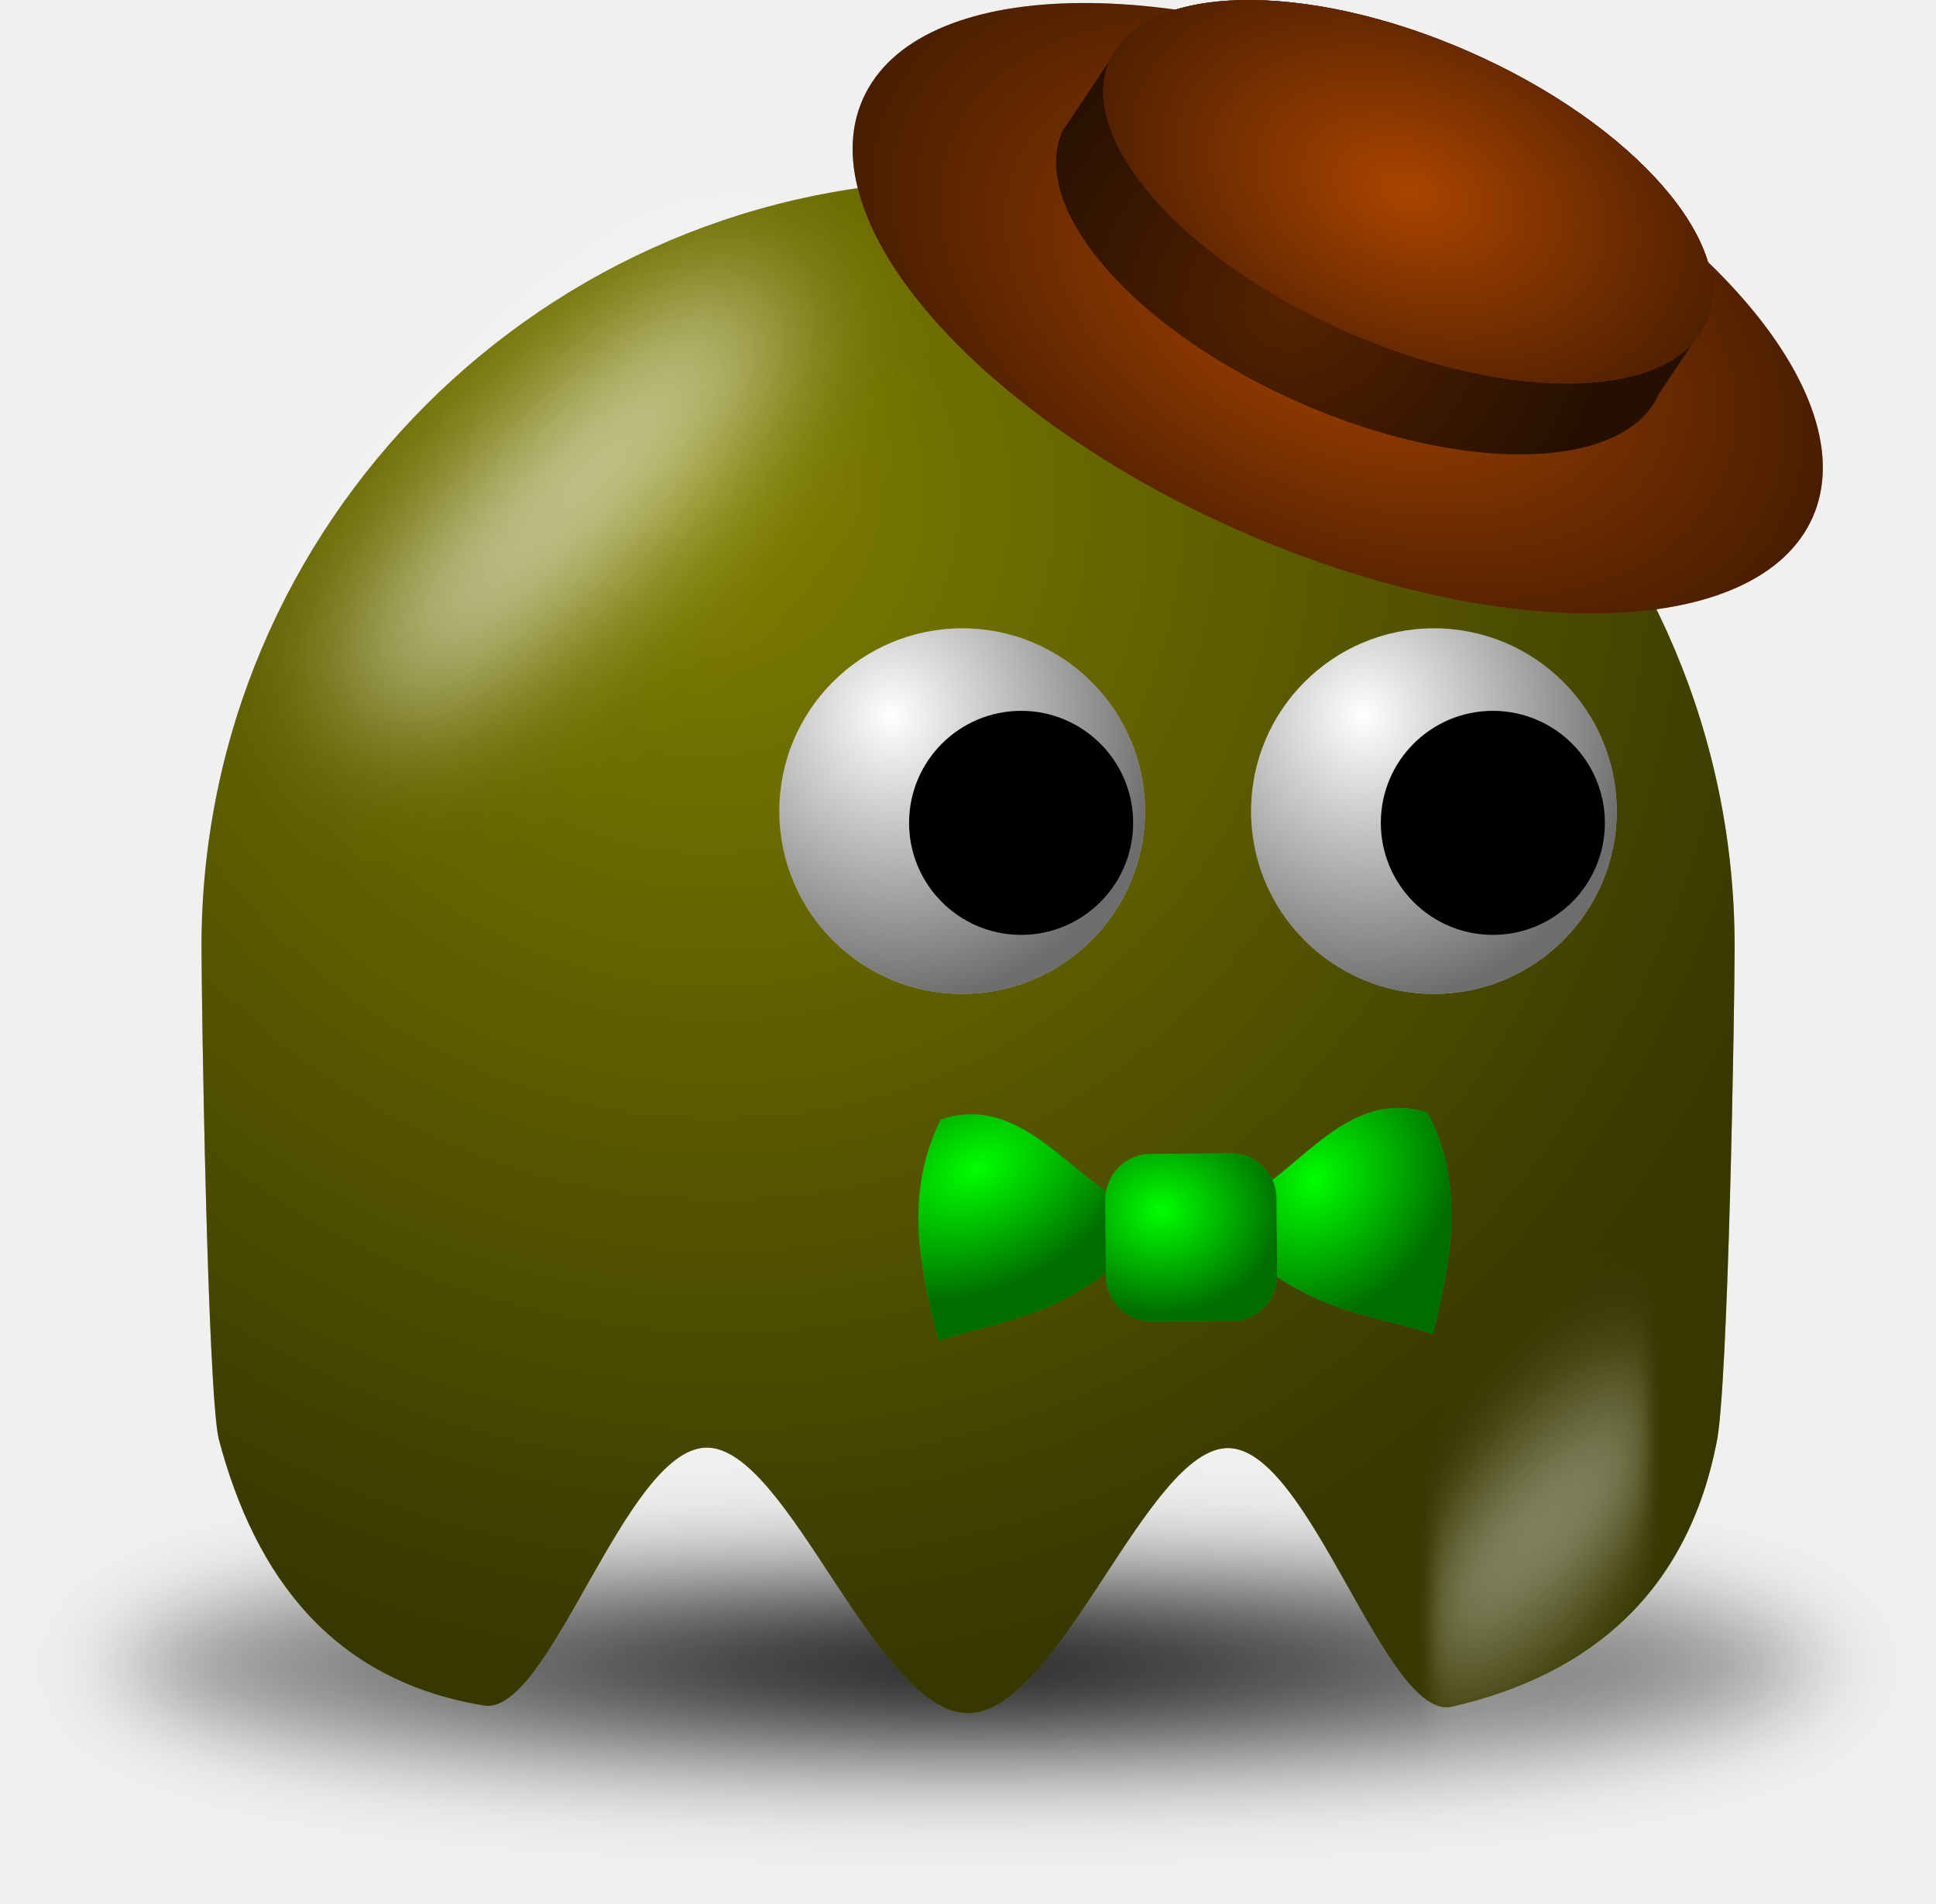
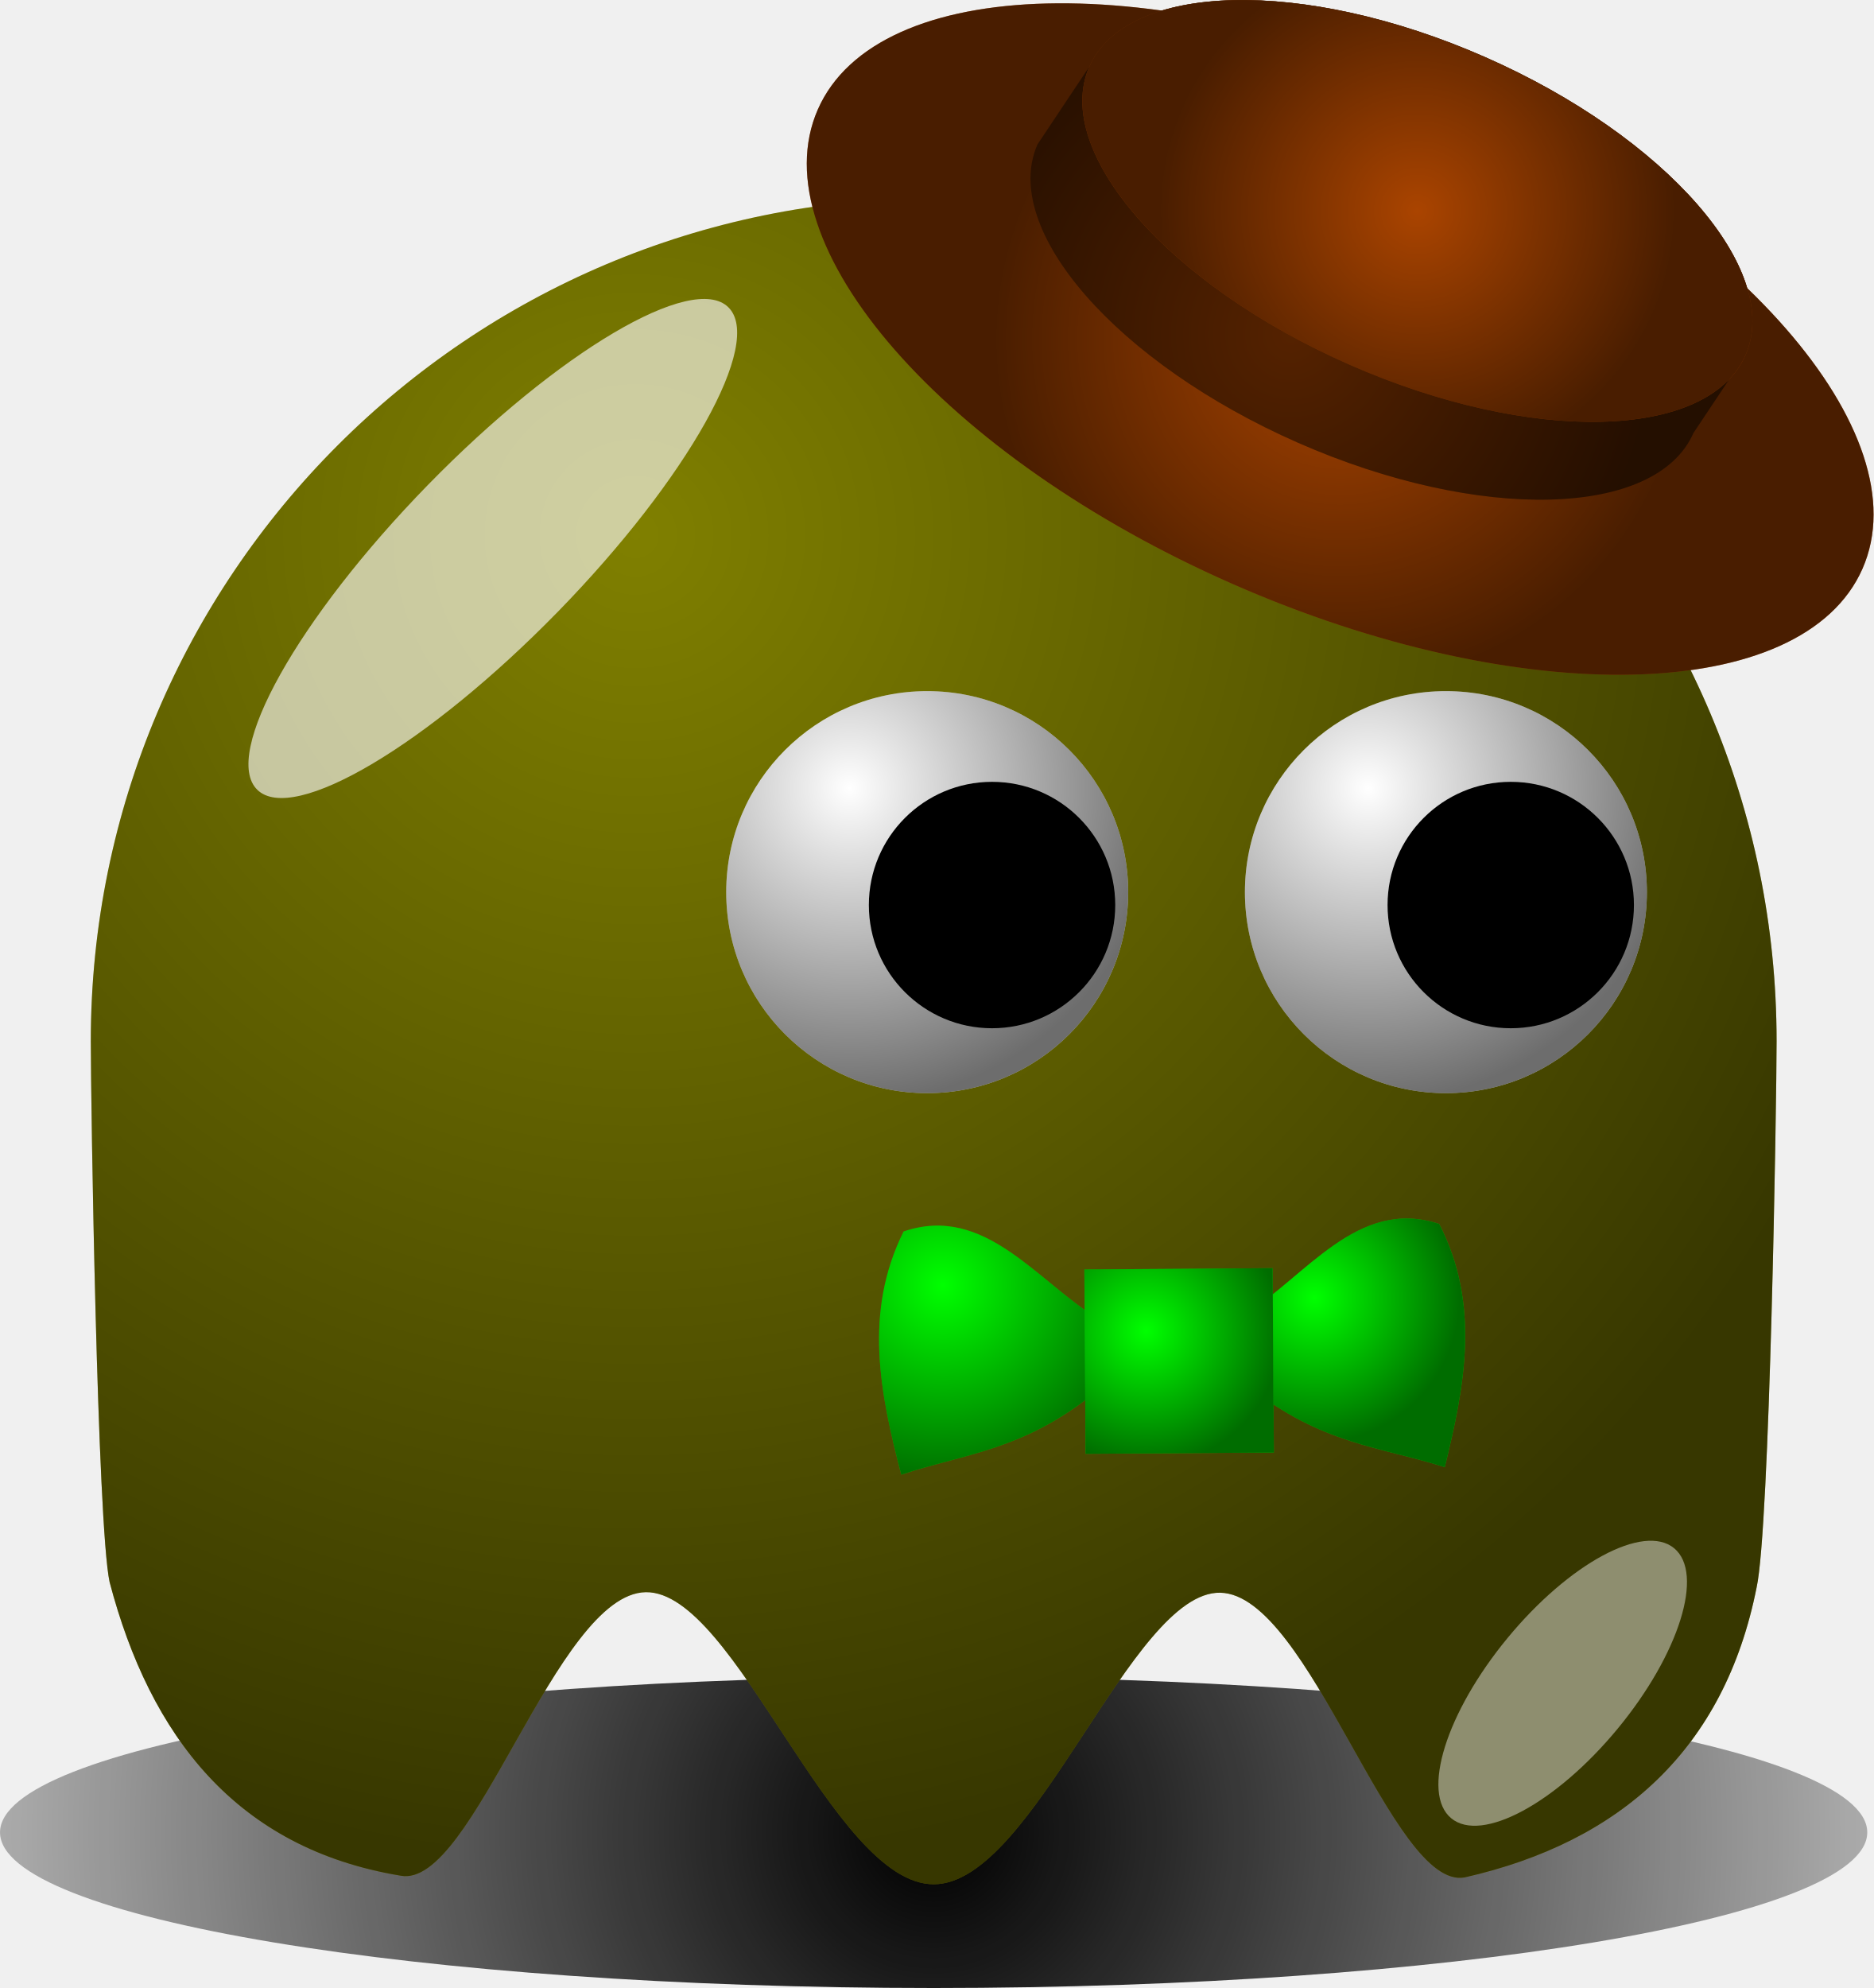
- <svg xmlns="http://www.w3.org/2000/svg" xmlns:xlink="http://www.w3.org/1999/xlink" id="svg2" viewBox="0 0 117.026 115.09" version="1.0" width="117.026" height="115.09">
-   <defs id="defs4">
-     <linearGradient id="linearGradient2315">
-       <stop id="stop2317" style="stop-color:#000000;stop-opacity:0" offset="0" />
-       <stop id="stop2319" style="stop-color:#000000;stop-opacity:.572" offset="1" />
-     </linearGradient>
-     <filter id="filter3730" height="1.682" width="1.696" y="-0.341" x="-0.348">
-       <feGaussianBlur id="feGaussianBlur3732" stdDeviation="5.465" />
-     </filter>
-     <filter id="filter4065" height="1.738" width="2.811" y="-0.369" x="-0.906">
-       <feGaussianBlur id="feGaussianBlur4067" stdDeviation="4.151" />
-     </filter>
-     <filter id="filter4112" height="1.68" width="1.14" y="-0.34" x="-0.07">
-       <feGaussianBlur id="feGaussianBlur4114" stdDeviation="3.968" />
-     </filter>
-     <radialGradient id="radialGradient3966" gradientUnits="userSpaceOnUse" cy="506.35" cx="210.89" gradientTransform="matrix(1.4028,1.6439e-6,-1.4521e-7,0.20588,-89.845,403.11)" r="68">
-       <stop id="stop4074" style="stop-color:#000000" offset="0" />
-       <stop id="stop4076" style="stop-color:#000000;stop-opacity:0" offset="1" />
+ <svg xmlns="http://www.w3.org/2000/svg" version="1.1" width="102.997" height="109.271" viewBox="0,0,102.997,109.271">
+   <defs>
+     <radialGradient cx="239.994" cy="223.171" r="71.999" gradientUnits="userSpaceOnUse" id="color-1">
+       <stop offset="0" stop-color="#000000" />
+       <stop offset="1" stop-color="#000000" stop-opacity="0" />
    </radialGradient>
-     <radialGradient id="radialGradient3968" xlink:href="#linearGradient2315" gradientUnits="userSpaceOnUse" cy="497.96" cx="216.99" gradientTransform="matrix(0.7158,1.4128,-1.3538,0.68592,735.84,-155.77)" r="65" />
-     <radialGradient id="radialGradient3970" xlink:href="#linearGradient2315" gradientUnits="userSpaceOnUse" cy="409.86" cx="233.5" gradientTransform="matrix(0.3871,1.5161,-1.4234,0.36342,726.51,-93.107)" r="15.5" />
-     <radialGradient id="radialGradient3997" xlink:href="#linearGradient2315" gradientUnits="userSpaceOnUse" cy="399" cx="153.75" gradientTransform="matrix(1.2978,0.012269,-0.024201,1.7777,-36.127,-312.17)" r="24.75" />
-     <radialGradient id="radialGradient4001" xlink:href="#linearGradient2315" gradientUnits="userSpaceOnUse" cy="387.27" cx="159.58" gradientTransform="matrix(0.99621,-0.087005,0.08084,0.92562,-30.702,39.798)" r="27.833" />
-     <radialGradient id="radialGradient4005" xlink:href="#linearGradient2315" gradientUnits="userSpaceOnUse" cy="399" cx="153.75" gradientTransform="matrix(1.5355,-0.08482,0.15285,1.9216,-143.32,-354.69)" r="24.75" />
-     <radialGradient id="radialGradient4023" xlink:href="#linearGradient2315" gradientUnits="userSpaceOnUse" cy="469.03" cx="381.47" gradientTransform="matrix(1.9434,-0.93101,0.62973,1.3145,-670.54,208.05)" r="7.091" />
-     <radialGradient id="radialGradient4027" xlink:href="#linearGradient2315" gradientUnits="userSpaceOnUse" cy="467.75" cx="404.13" gradientTransform="matrix(1.1479,1.0671,-1.2524,1.3473,516.73,-591.03)" r="7.127" />
-     <radialGradient id="radialGradient4031" xlink:href="#linearGradient2315" gradientUnits="userSpaceOnUse" cy="504.84" cx="348.61" gradientTransform="matrix(1.7307,-0.049827,0.042714,1.4837,-246.27,-256.14)" r="6" />
-     <radialGradient xlink:href="#linearGradient2315" id="radialGradient1217" gradientUnits="userSpaceOnUse" gradientTransform="matrix(0.3871,1.5161,-1.4234,0.36342,726.51,-93.107)" cx="233.5" cy="409.86" r="15.5" />
+     <radialGradient cx="223.624" cy="151.882" r="73.387" gradientUnits="userSpaceOnUse" id="color-2">
+       <stop offset="0" stop-color="#000000" stop-opacity="0" />
+       <stop offset="1" stop-color="#000000" stop-opacity="0.572" />
+     </radialGradient>
+     <radialGradient cx="263.887" cy="165.782" r="17.29" gradientUnits="userSpaceOnUse" id="color-3">
+       <stop offset="0" stop-color="#000000" stop-opacity="0" />
+       <stop offset="1" stop-color="#000000" stop-opacity="0.572" />
+     </radialGradient>
+     <radialGradient cx="235.372" cy="165.782" r="17.29" gradientUnits="userSpaceOnUse" id="color-4">
+       <stop offset="0" stop-color="#000000" stop-opacity="0" />
+       <stop offset="1" stop-color="#000000" stop-opacity="0.572" />
+     </radialGradient>
+     <radialGradient cx="262.362" cy="141.094" r="19.083" gradientUnits="userSpaceOnUse" id="color-5">
+       <stop offset="0" stop-color="#000000" stop-opacity="0" />
+       <stop offset="1" stop-color="#000000" stop-opacity="0.572" />
+     </radialGradient>
+     <radialGradient cx="259.643" cy="140.823" r="19.841" gradientUnits="userSpaceOnUse" id="color-6">
+       <stop offset="0" stop-color="#000000" stop-opacity="0" />
+       <stop offset="1" stop-color="#000000" stop-opacity="0.572" />
+     </radialGradient>
+     <radialGradient cx="266.587" cy="134.048" r="14.212" gradientUnits="userSpaceOnUse" id="color-7">
+       <stop offset="0" stop-color="#000000" stop-opacity="0" />
+       <stop offset="1" stop-color="#000000" stop-opacity="0.572" />
+     </radialGradient>
+     <radialGradient cx="240.517" cy="193.094" r="10.894" gradientUnits="userSpaceOnUse" id="color-8">
+       <stop offset="0" stop-color="#000000" stop-opacity="0" />
+       <stop offset="1" stop-color="#000000" stop-opacity="0.572" />
+     </radialGradient>
+     <radialGradient cx="260.941" cy="193.792" r="7.963" gradientUnits="userSpaceOnUse" id="color-9">
+       <stop offset="0" stop-color="#000000" stop-opacity="0" />
+       <stop offset="1" stop-color="#000000" stop-opacity="0.572" />
+     </radialGradient>
+     <radialGradient cx="251.682" cy="195.602" r="7.406" gradientUnits="userSpaceOnUse" id="color-10">
+       <stop offset="0" stop-color="#000000" stop-opacity="0" />
+       <stop offset="1" stop-color="#000000" stop-opacity="0.572" />
+     </radialGradient>
  </defs>
-   <g id="layer1" transform="translate(-238.7337,-26.45922)">
-     <g id="g4033" transform="matrix(0.71287,0,0,0.71287,36.732,-237.55)">
-       <g id="g3938" transform="translate(156.45,4.2722)">
-         <path id="path3940" style="fill:url(#radialGradient3966);filter:url(#filter4112)" transform="matrix(1.0588,0,0,0.85714,-9.1176,72.48)" d="m 274,507.36 c 0,7.73 -30.46,14 -68,14 -37.54,0 -68,-6.27 -68,-14 0,-7.73 30.46,-14 68,-14 37.54,0 68,6.27 68,14 z" />
-         <path id="path3942" style="fill:#808000" transform="translate(-31,-85)" d="m 305,531.36 c 0,4.85 -0.53,37.56 -1.54,42.11 -2.47,12.46 -10.48,19.63 -22.51,22.36 -5.59,1.04 -11.95,-21.82 -18.85,-21.95 -6.9,-0.13 -14.34,22.48 -22.1,22.48 -7.8,0 -15.27,-22.62 -22.2,-22.52 -6.93,0.11 -13.31,22.94 -18.91,21.86 -12.68,-2.1 -19.32,-10.78 -22.44,-22.64 -0.95,-4.42 -1.45,-37 -1.45,-41.7 0,-35.88 29.12,-65 65,-65 35.88,0 65,29.12 65,65 z" />
-         <path id="path3944" style="fill:url(#radialGradient3968)" transform="translate(-31,-85)" d="m 305,531.36 c 0,4.85 -0.53,37.56 -1.54,42.11 -2.47,12.46 -10.48,19.63 -22.51,22.36 -5.59,1.04 -11.95,-21.82 -18.85,-21.95 -6.9,-0.13 -14.34,22.48 -22.1,22.48 -7.8,0 -15.27,-22.62 -22.2,-22.52 -6.93,0.11 -13.31,22.94 -18.91,21.86 -12.68,-2.1 -19.32,-10.78 -22.44,-22.64 -0.95,-4.42 -1.45,-37 -1.45,-41.7 0,-35.88 29.12,-65 65,-65 35.88,0 65,29.12 65,65 z" />
-         <g id="g3946" transform="translate(5,10)">
-           <circle id="path3948" style="fill:#ffffff" transform="translate(4,7)" cx="239.5" cy="417.862" r="15.5" />
-           <circle id="path3950" style="fill:url(#radialGradient1217)" transform="translate(4,7)" cx="239.5" cy="417.862" r="15.5" />
-           <circle id="path3952" style="fill:#000000" transform="matrix(0.6129,0,0,0.6129,101.71,169.75)" cx="239.5" cy="417.862" r="15.5" />
+   <g transform="translate(-188.6745,-122.4549)">
+     <g data-paper-data="{&quot;isPaintingLayer&quot;:true}" stroke="none" stroke-width="1" stroke-linecap="butt" stroke-linejoin="miter" stroke-miterlimit="10" stroke-dasharray="" stroke-dashoffset="0" style="mix-blend-mode: normal">
+       <g fill-rule="nonzero">
+         <path d="M291.325,223.172c0,4.723 -22.991,8.554 -51.325,8.554c-28.335,0 -51.325,-3.831 -51.325,-8.554c0,-4.723 22.991,-8.554 51.325,-8.554c28.335,0 51.325,3.831 51.325,8.554z" fill="url(#color-1)" />
+         <path d="M286.34,179.688c0,3.457 -0.378,26.775 -1.098,30.019c-1.761,8.882 -7.471,13.994 -16.047,15.94c-3.985,0.741 -8.519,-15.555 -13.438,-15.648c-4.919,-0.093 -10.223,16.025 -15.754,16.025c-5.56,0 -10.886,-16.125 -15.826,-16.054c-4.94,0.078 -9.488,16.353 -13.48,15.583c-9.039,-1.497 -13.773,-7.685 -15.997,-16.139c-0.677,-3.151 -1.034,-26.376 -1.034,-29.727c0,-25.578 20.759,-46.337 46.337,-46.337c25.578,0 46.337,20.759 46.337,46.337z" fill="#808000" />
+         <path d="M286.34,179.688c0,3.457 -0.378,26.775 -1.098,30.019c-1.761,8.882 -7.471,13.994 -16.047,15.94c-3.985,0.741 -8.519,-15.555 -13.438,-15.648c-4.919,-0.093 -10.223,16.025 -15.754,16.025c-5.56,0 -10.886,-16.125 -15.826,-16.054c-4.94,0.078 -9.488,16.353 -13.48,15.583c-9.039,-1.497 -13.773,-7.685 -15.997,-16.139c-0.677,-3.151 -1.034,-26.376 -1.034,-29.727c0,-25.578 20.759,-46.337 46.337,-46.337c25.578,0 46.337,20.759 46.337,46.337z" fill="url(#color-2)" />
+         <g>
+           <path d="M257.112,171.491c0,-6.102 4.947,-11.049 11.049,-11.049c6.102,0 11.049,4.947 11.049,11.049c0,6.102 -4.947,11.049 -11.049,11.049c-6.102,0 -11.049,-4.947 -11.049,-11.049z" fill="#ffffff" />
+           <path d="M257.112,171.491c0,-6.102 4.947,-11.049 11.049,-11.049c6.102,0 11.049,4.947 11.049,11.049c0,6.102 -4.947,11.049 -11.049,11.049c-6.102,0 -11.049,-4.947 -11.049,-11.049z" fill="url(#color-3)" />
+           <path d="M264.954,172.201c0,-3.74 3.032,-6.772 6.772,-6.772c3.74,0 6.772,3.032 6.772,6.772c0,3.74 -3.032,6.772 -6.772,6.772c-3.74,0 -6.772,-3.032 -6.772,-6.772z" fill="#000000" />
        </g>
-         <g id="g3954" transform="translate(-35,10)">
-           <circle id="path3956" style="fill:#ffffff" transform="translate(4,7)" cx="239.5" cy="417.862" r="15.5" />
-           <circle id="path3958" style="fill:url(#radialGradient3970)" transform="translate(4,7)" cx="239.5" cy="417.862" r="15.5" />
-           <circle id="path3960" style="fill:#000000" transform="matrix(0.6129,0,0,0.6129,101.71,169.75)" cx="239.5" cy="417.862" r="15.5" />
+         <g>
+           <path d="M228.597,171.491c0,-6.102 4.947,-11.049 11.049,-11.049c6.102,0 11.049,4.947 11.049,11.049c0,6.102 -4.947,11.049 -11.049,11.049c-6.102,0 -11.049,-4.947 -11.049,-11.049z" fill="#ffffff" />
+           <path d="M228.597,171.491c0,-6.102 4.947,-11.049 11.049,-11.049c6.102,0 11.049,4.947 11.049,11.049c0,6.102 -4.947,11.049 -11.049,11.049c-6.102,0 -11.049,-4.947 -11.049,-11.049z" fill="url(#color-4)" />
+           <path d="M236.439,172.201c0,-3.74 3.032,-6.772 6.772,-6.772c3.74,0 6.772,3.032 6.772,6.772c0,3.74 -3.032,6.772 -6.772,6.772c-3.74,0 -6.772,-3.032 -6.772,-6.772z" fill="#000000" />
        </g>
-         <path id="path3962" style="fill:#ffffff;fill-opacity:0.627;filter:url(#filter3730)" d="m 180.01,413.25 c -10.03,10.27 -20.41,16.42 -23.17,13.72 -2.77,-2.7 3.13,-13.23 13.15,-23.5 10.03,-10.27 20.41,-16.41 23.17,-13.71 2.77,2.7 -3.13,13.22 -13.15,23.49 z" />
-         <path id="path3964" style="fill:#ffffff;fill-opacity:0.434;filter:url(#filter4065)" transform="rotate(39.53282,265.349,500.2577)" d="m 262,501.86 c 0,7.45 -2.46,13.5 -5.5,13.5 -3.04,0 -5.5,-6.05 -5.5,-13.5 0,-7.45 2.46,-13.5 5.5,-13.5 3.04,0 5.5,6.05 5.5,13.5 z" />
+         <path d="M219.337,156.085c-7.15,7.321 -14.55,11.705 -16.517,9.781c-1.975,-1.925 2.231,-9.431 9.374,-16.752c7.15,-7.321 14.55,-11.698 16.517,-9.773c1.975,1.925 -2.231,9.424 -9.374,16.745z" fill-opacity="0.627" fill="#ffffff" />
+         <path d="M277.605,217.471c-3.38,4.096 -7.478,6.306 -9.15,4.927c-1.671,-1.379 -0.279,-5.822 3.102,-9.918c3.38,-4.096 7.478,-6.306 9.15,-4.927c1.671,1.379 0.279,5.822 -3.102,9.918z" fill-opacity="0.434" fill="#ffffff" />
      </g>
-       <ellipse id="path3974" style="fill:#aa4400" transform="matrix(0.33542,-0.76285,0.91542,0.4025,-20.028,353.18)" cx="153.75" cy="399" rx="24.75" ry="44" />
-       <ellipse id="path3995" style="fill:url(#radialGradient3997)" transform="matrix(0.33542,-0.76285,0.91542,0.4025,-20.028,353.18)" cx="153.75" cy="399" rx="24.75" ry="44" />
-       <path id="path3988" d="m 155.12,358.62 c -5.52,0.14 -9.65,1.86 -11.09,5.13 l -4,6 c -2.88,6.55 6.13,16.86 20.09,23 13.97,6.14 27.63,5.8 30.5,-0.75 l 4,-6 c 2.88,-6.55 -6.12,-16.86 -20.09,-23 -6.98,-3.07 -13.88,-4.51 -19.41,-4.38 z" style="fill:#552200" transform="translate(233.42,11.735)" />
-       <path id="path3999" style="fill:url(#radialGradient4001)" d="m 155.12,358.62 c -5.52,0.14 -9.65,1.86 -11.09,5.13 l -4,6 c -2.88,6.55 6.13,16.86 20.09,23 13.97,6.14 27.63,5.8 30.5,-0.75 l 4,-6 c 2.88,-6.55 -6.12,-16.86 -20.09,-23 -6.98,-3.07 -13.88,-4.51 -19.41,-4.38 z" transform="translate(233.42,11.735)" />
-       <ellipse id="path3992" style="fill:#aa4400" transform="matrix(0.21069,-0.47917,0.575,0.25282,140.93,359.41)" cx="153.75" cy="399" rx="24.75" ry="44" />
-       <ellipse id="path4003" style="fill:url(#radialGradient4005)" transform="matrix(0.21069,-0.47917,0.575,0.25282,140.93,359.41)" cx="153.75" cy="399" rx="24.75" ry="44" />
-       <path id="path4007" style="fill:#00ff00;fill-rule:evenodd" d="m 378.3,472.15 c -4.87,-2.95 -8.88,-9 -15.17,-6.85 -3.12,6.27 -1.8,12.51 -0.18,18.75 4.91,-1.64 9.46,-1.85 15.08,-6.45 z" />
-       <path id="path4009" style="fill:#00ff00;fill-rule:evenodd" d="m 389.35,471.77 c 4.83,-3.01 8.76,-9.12 15.08,-7.05 3.2,6.23 1.97,12.48 0.43,18.75 -4.93,-1.58 -9.48,-1.73 -15.17,-6.25 z" />
-       <path id="path4021" style="fill:url(#radialGradient4023);fill-rule:evenodd" d="m 378.3,472.15 c -4.87,-2.95 -8.88,-9 -15.17,-6.85 -3.12,6.27 -1.8,12.51 -0.18,18.75 4.91,-1.64 9.46,-1.85 15.08,-6.45 z" />
-       <path id="path4025" style="fill:url(#radialGradient4027);fill-rule:evenodd" d="m 389.35,471.77 c 4.83,-3.01 8.76,-9.12 15.08,-7.05 3.2,6.23 1.97,12.48 0.43,18.75 -4.93,-1.58 -9.48,-1.73 -15.17,-6.25 z" />
-       <rect id="rect4011" style="fill:#00ff00" rx="3.871" transform="rotate(-0.38657)" height="14.215" width="14.518" y="470.76" x="373.9" />
-       <rect id="rect4029" style="fill:url(#radialGradient4031)" rx="3.871" transform="rotate(-0.38657)" height="14.215" width="14.518" y="470.76" x="373.9" />
+       <path d="M256.431,154.55c-15.858,-6.973 -26.064,-18.651 -22.795,-26.084c3.268,-7.433 18.773,-7.807 34.631,-0.834c15.858,6.973 26.064,18.651 22.795,26.084c-3.268,7.433 -18.773,7.807 -34.631,0.834z" fill="#aa4400" fill-rule="nonzero" />
+       <path d="M256.431,154.55c-15.858,-6.973 -26.064,-18.651 -22.795,-26.084c3.268,-7.433 18.773,-7.807 34.631,-0.834c15.858,6.973 26.064,18.651 22.795,26.084c-3.268,7.433 -18.773,7.807 -34.631,0.834z" fill="url(#color-5)" fill-rule="nonzero" />
+       <path d="M270.3,125.583c9.959,4.377 16.375,11.727 14.322,16.396l-2.851,4.277c-2.046,4.669 -11.784,4.912 -21.743,0.535c-9.952,-4.377 -16.375,-11.727 -14.322,-16.396l2.851,-4.277c1.027,-2.331 3.971,-3.557 7.906,-3.657c3.942,-0.093 8.861,0.934 13.837,3.122z" fill="#552200" fill-rule="nonzero" />
+       <path d="M270.3,125.583c9.959,4.377 16.375,11.727 14.322,16.396l-2.851,4.277c-2.046,4.669 -11.784,4.912 -21.743,0.535c-9.952,-4.377 -16.375,-11.727 -14.322,-16.396l2.851,-4.277c1.027,-2.331 3.971,-3.557 7.906,-3.657c3.942,-0.093 8.861,0.934 13.837,3.122z" fill="url(#color-6)" fill-rule="nonzero" />
+       <path d="M262.875,142.505c-9.961,-4.38 -16.371,-11.715 -14.318,-16.384c2.053,-4.669 11.792,-4.904 21.753,-0.524c9.961,4.38 16.371,11.715 14.318,16.384c-2.053,4.669 -11.792,4.904 -21.753,0.524z" fill="#aa4400" fill-rule="nonzero" />
+       <path d="M262.875,142.505c-9.961,-4.38 -16.371,-11.715 -14.318,-16.384c2.053,-4.669 11.792,-4.904 21.753,-0.524c9.961,4.38 16.371,11.715 14.318,16.384c-2.053,4.669 -11.792,4.904 -21.753,0.524z" fill="url(#color-7)" fill-rule="nonzero" />
+       <path d="M248.971,198.912c-4.006,3.279 -7.25,3.429 -10.75,4.598c-1.155,-4.448 -2.096,-8.897 0.128,-13.366c4.484,-1.533 7.343,2.78 10.814,4.883z" fill="#00ff00" fill-rule="evenodd" />
+       <path d="M257.041,194.756c3.443,-2.146 6.245,-6.501 10.75,-5.026c2.281,4.441 1.404,8.897 0.307,13.366c-3.514,-1.126 -6.758,-1.233 -10.814,-4.455z" fill="#00ff00" fill-rule="evenodd" />
+       <path d="M248.971,198.912c-4.006,3.279 -7.25,3.429 -10.75,4.598c-1.155,-4.448 -2.096,-8.897 0.128,-13.366c4.484,-1.533 7.343,2.78 10.814,4.883z" fill="url(#color-8)" fill-rule="evenodd" />
+       <path d="M257.041,194.756c3.443,-2.146 6.245,-6.501 10.75,-5.026c2.281,4.441 1.404,8.897 0.307,13.366c-3.514,-1.126 -6.758,-1.233 -10.814,-4.455z" fill="url(#color-9)" fill-rule="evenodd" />
+       <path d="M251.113,202.345c-1.524,0.01 -2.76,0.019 -2.76,0.019l-0.068,-10.133c0,0 1.236,-0.008 2.76,-0.019l4.83,-0.033c1.524,-0.01 2.76,-0.019 2.76,-0.019l0.068,10.133c0,0 -1.236,0.008 -2.76,0.019z" fill="#00ff00" fill-rule="nonzero" />
+       <path d="M251.113,202.345c-1.524,0.01 -2.76,0.019 -2.76,0.019l-0.068,-10.133c0,0 1.236,-0.008 2.76,-0.019l4.83,-0.033c1.524,-0.01 2.76,-0.019 2.76,-0.019l0.068,10.133c0,0 -1.236,0.008 -2.76,0.019z" fill="url(#color-10)" fill-rule="nonzero" />
    </g>
  </g>
</svg>
